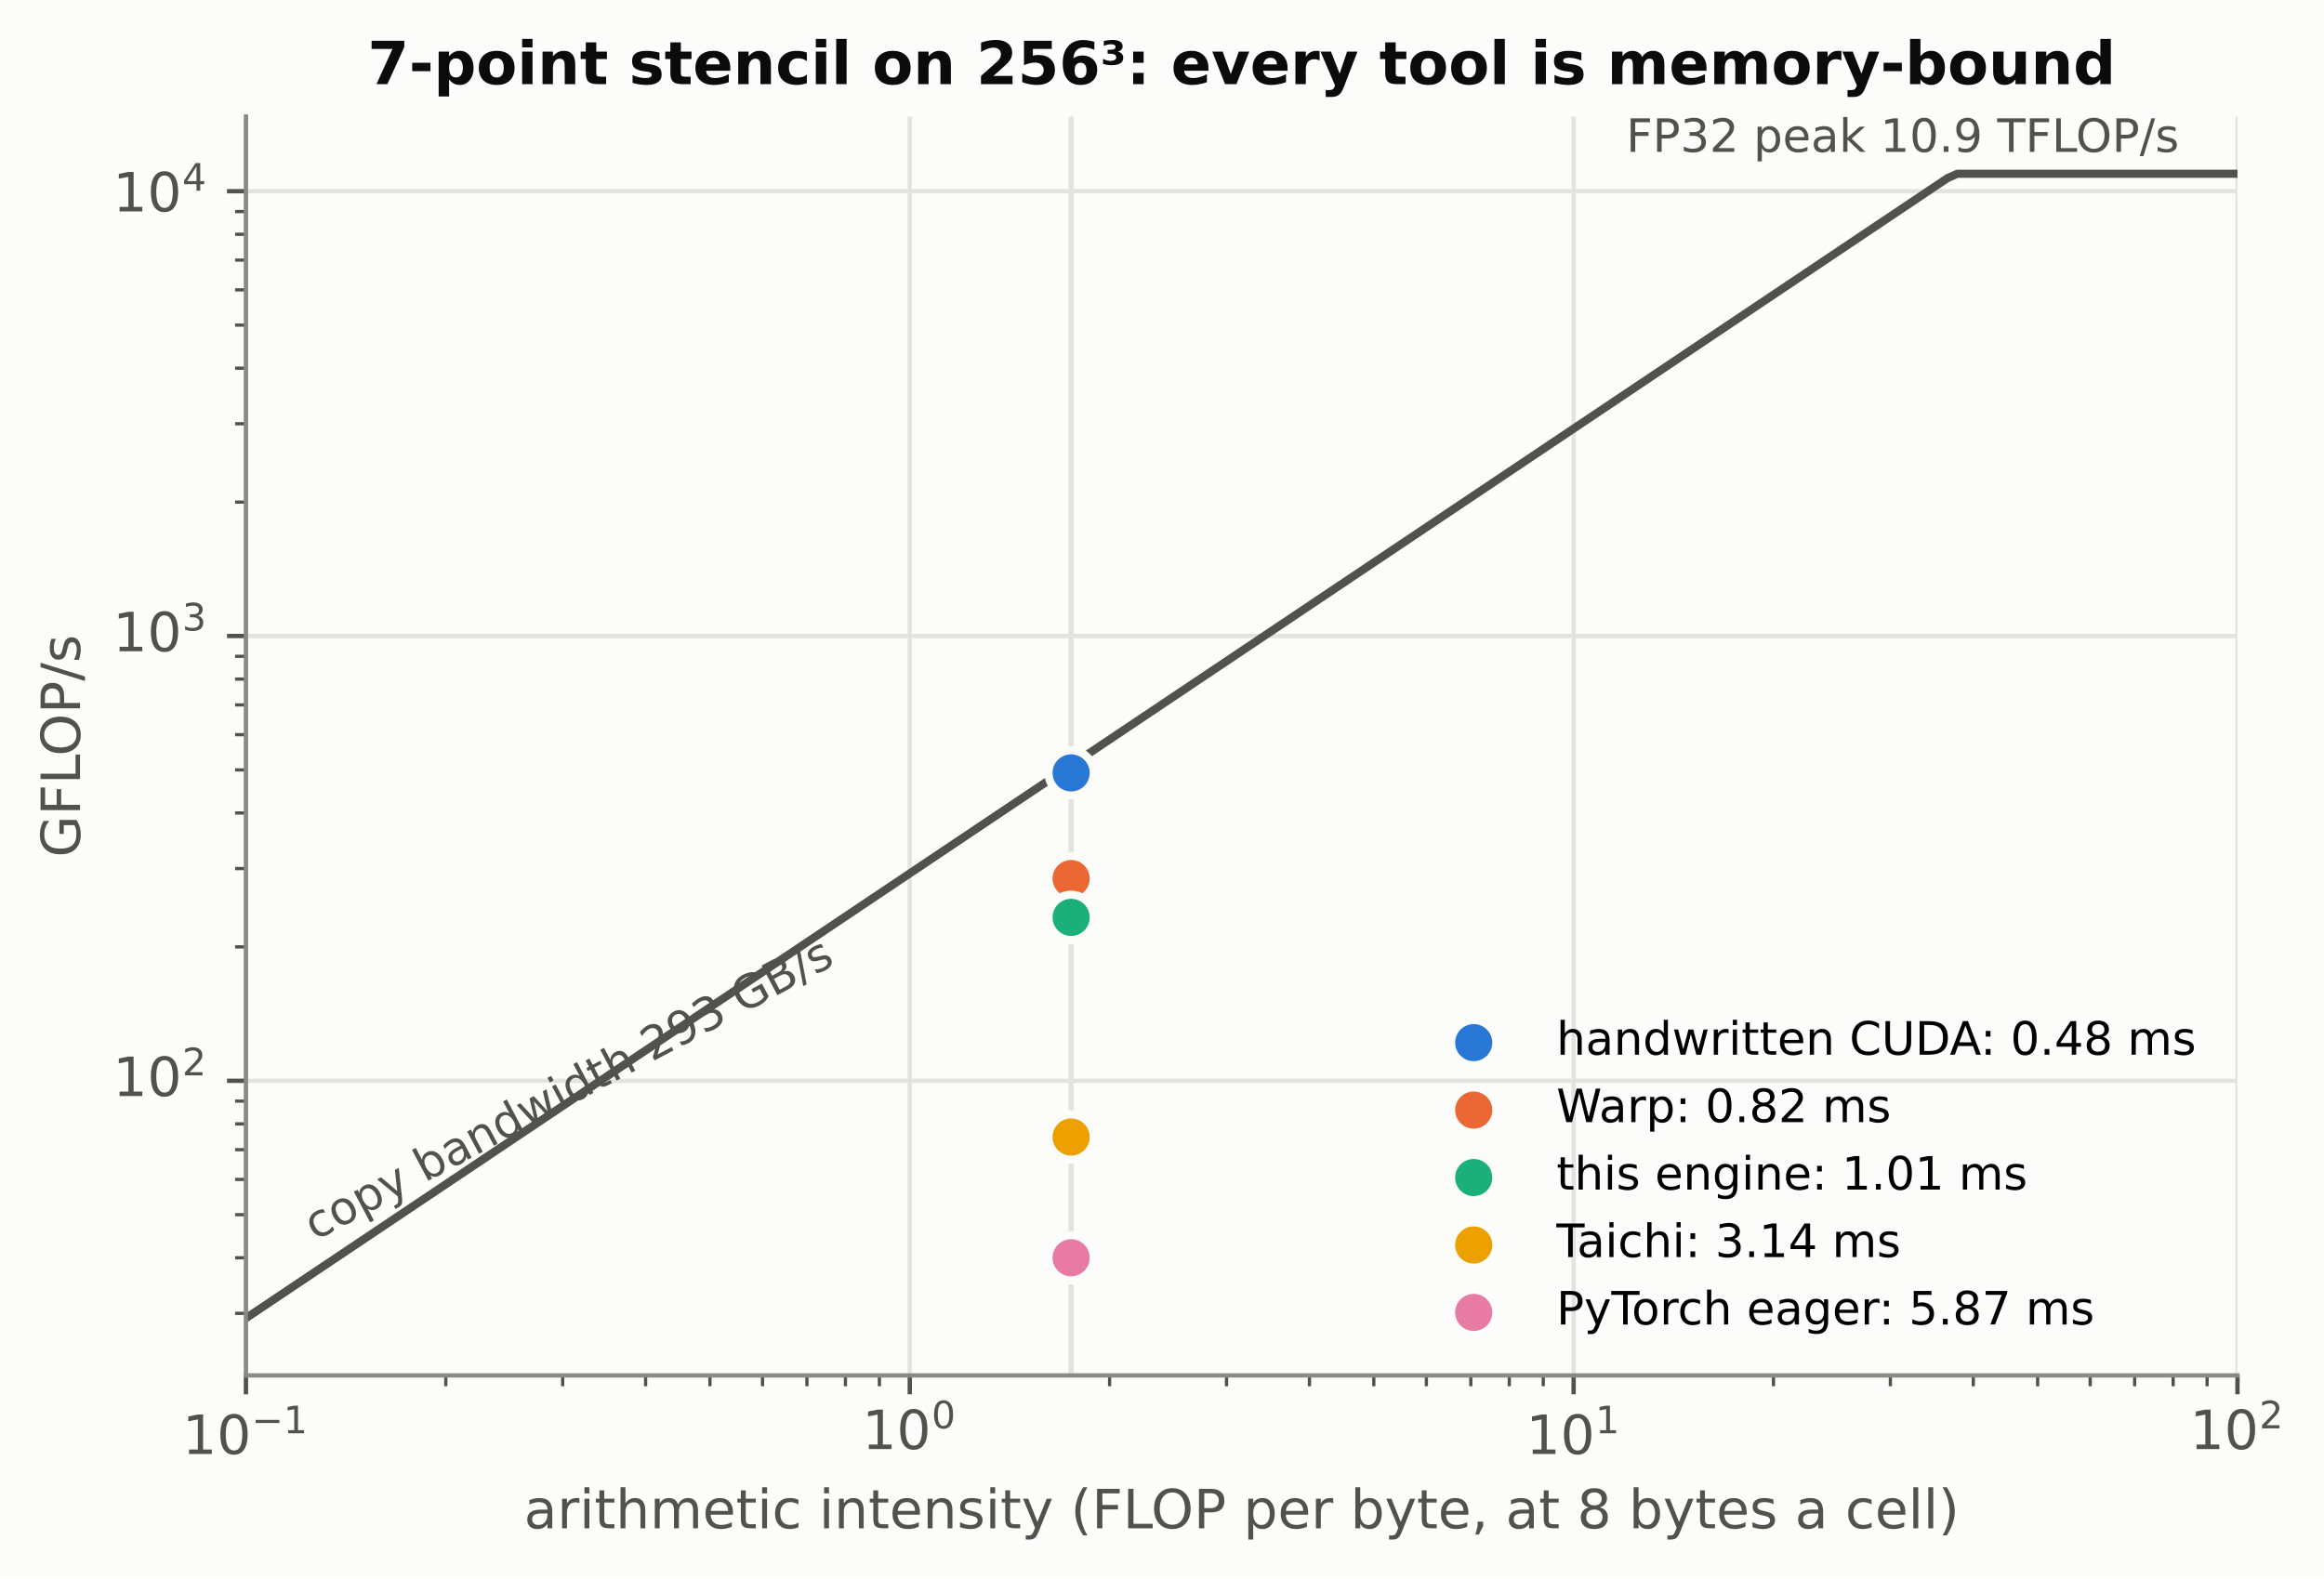
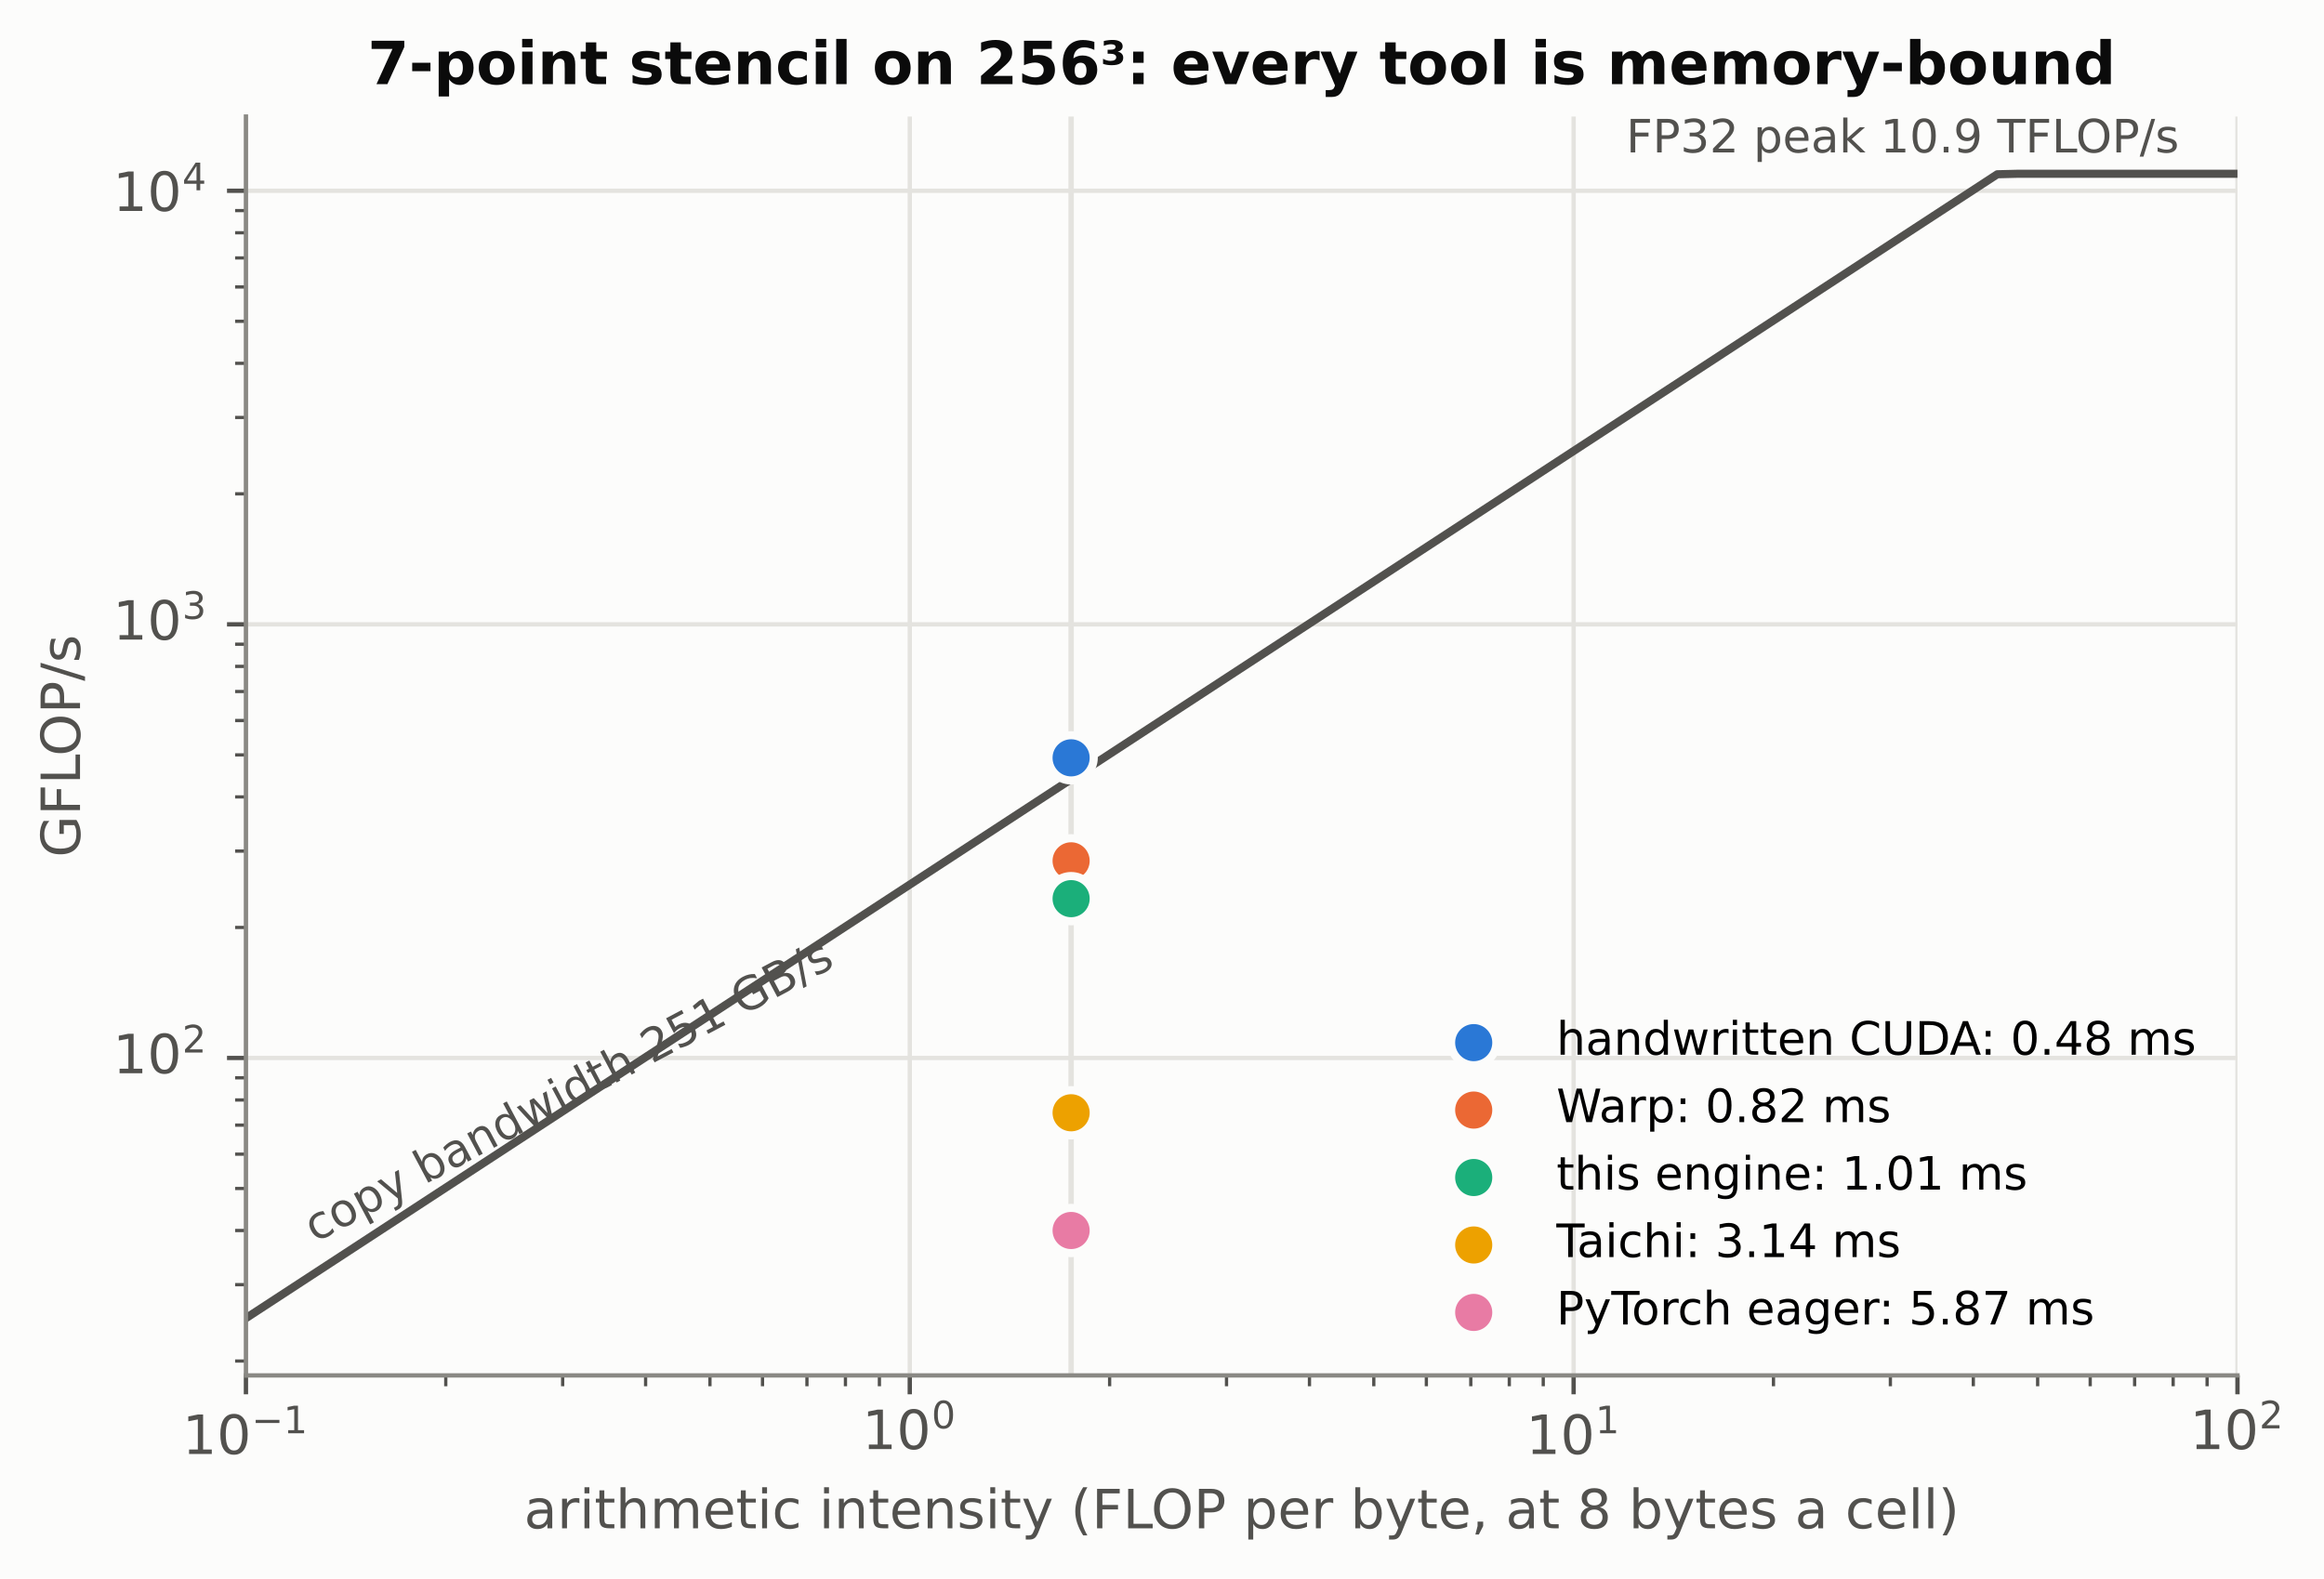
<svg xmlns="http://www.w3.org/2000/svg" xmlns:xlink="http://www.w3.org/1999/xlink" width="429.758pt" height="291.963pt" viewBox="0 0 429.758 291.963" version="1.1">
  <defs>
    <style type="text/css">*{stroke-linejoin: round; stroke-linecap: butt}</style>
  </defs>
  <g id="figure_1">
    <g id="patch_1">
      <path d="M 0 291.963  L 429.758 291.963  L 429.758 0  L 0 0  z " style="fill: #fcfcfb" />
    </g>
    <g id="axes_1">
      <g id="patch_2">
        <path d="M 45.478 254.406  L 413.758 254.406  L 413.758 21.558  L 45.478 21.558  z " style="fill: #fcfcfb" />
      </g>
      <g id="line2d_1">
-         <path d="M 198.073 254.406  L 198.073 21.558  " clip-path="url(#pf6b87bf2e4)" style="fill: none; stroke: #e4e3df; stroke-linecap: square" />
+         <path d="M 198.073 254.406  L 198.073 21.558  " clip-path="url(#pb14c099b2e)" style="fill: none; stroke: #e4e3df; stroke-linecap: square" />
      </g>
      <g id="matplotlib.axis_1">
        <g id="xtick_1">
          <g id="line2d_2">
-             <path d="M 45.478 254.406  L 45.478 21.558  " clip-path="url(#pf6b87bf2e4)" style="fill: none; stroke: #e4e3df; stroke-width: 0.8; stroke-linecap: square" />
+             <path d="M 45.478 254.406  L 45.478 21.558  " clip-path="url(#pb14c099b2e)" style="fill: none; stroke: #e4e3df; stroke-width: 0.8; stroke-linecap: square" />
          </g>
          <g id="line2d_3">
            <defs>
-               <path id="m845bf7538c" d="M 0 0  L 0 3.5  " style="stroke: #52514e; stroke-width: 0.8" />
+               <path id="m6e6d6bd974" d="M 0 0  L 0 3.5  " style="stroke: #52514e; stroke-width: 0.8" />
            </defs>
            <g>
-               <use xlink:href="#m845bf7538c" x="45.478" y="254.406" style="fill: #52514e; stroke: #52514e; stroke-width: 0.8" />
+               <use xlink:href="#m6e6d6bd974" x="45.478" y="254.406" style="fill: #52514e; stroke: #52514e; stroke-width: 0.8" />
            </g>
          </g>
          <g id="text_1">
            <g style="fill: #52514e" transform="translate(33.72812 269.0047)">
              <text>
                <tspan x="0" y="-0.064" style="font-size: 10px; font-family: 'DejaVu Sans'; fill: #52514e">1</tspan>
                <tspan x="6.362" y="-0.064" style="font-size: 10px; font-family: 'DejaVu Sans'; fill: #52514e">0</tspan>
                <tspan x="12.82" y="-3.892" style="font-size: 7px; font-family: 'DejaVu Sans'; fill: #52514e">−</tspan>
                <tspan x="18.686" y="-3.892" style="font-size: 7px; font-family: 'DejaVu Sans'; fill: #52514e">1</tspan>
              </text>
            </g>
          </g>
        </g>
        <g id="xtick_2">
          <g id="line2d_4">
-             <path d="M 168.238 254.406  L 168.238 21.558  " clip-path="url(#pf6b87bf2e4)" style="fill: none; stroke: #e4e3df; stroke-width: 0.8; stroke-linecap: square" />
+             <path d="M 168.238 254.406  L 168.238 21.558  " clip-path="url(#pb14c099b2e)" style="fill: none; stroke: #e4e3df; stroke-width: 0.8; stroke-linecap: square" />
          </g>
          <g id="line2d_5">
            <g>
-               <use xlink:href="#m845bf7538c" x="168.238" y="254.406" style="fill: #52514e; stroke: #52514e; stroke-width: 0.8" />
+               <use xlink:href="#m6e6d6bd974" x="168.238" y="254.406" style="fill: #52514e; stroke: #52514e; stroke-width: 0.8" />
            </g>
          </g>
          <g id="text_2">
            <g style="fill: #52514e" transform="translate(159.4381 269.0047)">
              <text>
                <tspan x="0" y="-0.977" style="font-size: 10px; font-family: 'DejaVu Sans'; fill: #52514e">1</tspan>
                <tspan x="6.362" y="-0.977" style="font-size: 10px; font-family: 'DejaVu Sans'; fill: #52514e">0</tspan>
                <tspan x="12.82" y="-4.805" style="font-size: 7px; font-family: 'DejaVu Sans'; fill: #52514e">0</tspan>
              </text>
            </g>
          </g>
        </g>
        <g id="xtick_3">
          <g id="line2d_6">
-             <path d="M 290.998 254.406  L 290.998 21.558  " clip-path="url(#pf6b87bf2e4)" style="fill: none; stroke: #e4e3df; stroke-width: 0.8; stroke-linecap: square" />
+             <path d="M 290.998 254.406  L 290.998 21.558  " clip-path="url(#pb14c099b2e)" style="fill: none; stroke: #e4e3df; stroke-width: 0.8; stroke-linecap: square" />
          </g>
          <g id="line2d_7">
            <g>
-               <use xlink:href="#m845bf7538c" x="290.998" y="254.406" style="fill: #52514e; stroke: #52514e; stroke-width: 0.8" />
+               <use xlink:href="#m6e6d6bd974" x="290.998" y="254.406" style="fill: #52514e; stroke: #52514e; stroke-width: 0.8" />
            </g>
          </g>
          <g id="text_3">
            <g style="fill: #52514e" transform="translate(282.1981 269.0047)">
              <text>
                <tspan x="0" y="-0.064" style="font-size: 10px; font-family: 'DejaVu Sans'; fill: #52514e">1</tspan>
                <tspan x="6.362" y="-0.064" style="font-size: 10px; font-family: 'DejaVu Sans'; fill: #52514e">0</tspan>
                <tspan x="12.82" y="-3.892" style="font-size: 7px; font-family: 'DejaVu Sans'; fill: #52514e">1</tspan>
              </text>
            </g>
          </g>
        </g>
        <g id="xtick_4">
          <g id="line2d_8">
-             <path d="M 413.758 254.406  L 413.758 21.558  " clip-path="url(#pf6b87bf2e4)" style="fill: none; stroke: #e4e3df; stroke-width: 0.8; stroke-linecap: square" />
+             <path d="M 413.758 254.406  L 413.758 21.558  " clip-path="url(#pb14c099b2e)" style="fill: none; stroke: #e4e3df; stroke-width: 0.8; stroke-linecap: square" />
          </g>
          <g id="line2d_9">
            <g>
-               <use xlink:href="#m845bf7538c" x="413.758" y="254.406" style="fill: #52514e; stroke: #52514e; stroke-width: 0.8" />
+               <use xlink:href="#m6e6d6bd974" x="413.758" y="254.406" style="fill: #52514e; stroke: #52514e; stroke-width: 0.8" />
            </g>
          </g>
          <g id="text_4">
            <g style="fill: #52514e" transform="translate(404.9581 269.0047)">
              <text>
                <tspan x="0" y="-0.977" style="font-size: 10px; font-family: 'DejaVu Sans'; fill: #52514e">1</tspan>
                <tspan x="6.362" y="-0.977" style="font-size: 10px; font-family: 'DejaVu Sans'; fill: #52514e">0</tspan>
                <tspan x="12.82" y="-4.805" style="font-size: 7px; font-family: 'DejaVu Sans'; fill: #52514e">2</tspan>
              </text>
            </g>
          </g>
        </g>
        <g id="xtick_5">
          <g id="line2d_10">
            <defs>
-               <path id="m00a4fde1a9" d="M 0 0  L 0 2  " style="stroke: #52514e; stroke-width: 0.6" />
+               <path id="m44097220ab" d="M 0 0  L 0 2  " style="stroke: #52514e; stroke-width: 0.6" />
            </defs>
            <g>
-               <use xlink:href="#m00a4fde1a9" x="82.433" y="254.406" style="fill: #52514e; stroke: #52514e; stroke-width: 0.6" />
+               <use xlink:href="#m44097220ab" x="82.433" y="254.406" style="fill: #52514e; stroke: #52514e; stroke-width: 0.6" />
            </g>
          </g>
        </g>
        <g id="xtick_6">
          <g id="line2d_11">
            <g>
-               <use xlink:href="#m00a4fde1a9" x="104.05" y="254.406" style="fill: #52514e; stroke: #52514e; stroke-width: 0.6" />
+               <use xlink:href="#m44097220ab" x="104.05" y="254.406" style="fill: #52514e; stroke: #52514e; stroke-width: 0.6" />
            </g>
          </g>
        </g>
        <g id="xtick_7">
          <g id="line2d_12">
            <g>
-               <use xlink:href="#m00a4fde1a9" x="119.387" y="254.406" style="fill: #52514e; stroke: #52514e; stroke-width: 0.6" />
+               <use xlink:href="#m44097220ab" x="119.387" y="254.406" style="fill: #52514e; stroke: #52514e; stroke-width: 0.6" />
            </g>
          </g>
        </g>
        <g id="xtick_8">
          <g id="line2d_13">
            <g>
-               <use xlink:href="#m00a4fde1a9" x="131.284" y="254.406" style="fill: #52514e; stroke: #52514e; stroke-width: 0.6" />
+               <use xlink:href="#m44097220ab" x="131.284" y="254.406" style="fill: #52514e; stroke: #52514e; stroke-width: 0.6" />
            </g>
          </g>
        </g>
        <g id="xtick_9">
          <g id="line2d_14">
            <g>
-               <use xlink:href="#m00a4fde1a9" x="141.004" y="254.406" style="fill: #52514e; stroke: #52514e; stroke-width: 0.6" />
+               <use xlink:href="#m44097220ab" x="141.004" y="254.406" style="fill: #52514e; stroke: #52514e; stroke-width: 0.6" />
            </g>
          </g>
        </g>
        <g id="xtick_10">
          <g id="line2d_15">
            <g>
-               <use xlink:href="#m00a4fde1a9" x="149.222" y="254.406" style="fill: #52514e; stroke: #52514e; stroke-width: 0.6" />
+               <use xlink:href="#m44097220ab" x="149.222" y="254.406" style="fill: #52514e; stroke: #52514e; stroke-width: 0.6" />
            </g>
          </g>
        </g>
        <g id="xtick_11">
          <g id="line2d_16">
            <g>
-               <use xlink:href="#m00a4fde1a9" x="156.341" y="254.406" style="fill: #52514e; stroke: #52514e; stroke-width: 0.6" />
+               <use xlink:href="#m44097220ab" x="156.341" y="254.406" style="fill: #52514e; stroke: #52514e; stroke-width: 0.6" />
            </g>
          </g>
        </g>
        <g id="xtick_12">
          <g id="line2d_17">
            <g>
-               <use xlink:href="#m00a4fde1a9" x="162.621" y="254.406" style="fill: #52514e; stroke: #52514e; stroke-width: 0.6" />
+               <use xlink:href="#m44097220ab" x="162.621" y="254.406" style="fill: #52514e; stroke: #52514e; stroke-width: 0.6" />
            </g>
          </g>
        </g>
        <g id="xtick_13">
          <g id="line2d_18">
            <g>
-               <use xlink:href="#m00a4fde1a9" x="205.193" y="254.406" style="fill: #52514e; stroke: #52514e; stroke-width: 0.6" />
+               <use xlink:href="#m44097220ab" x="205.193" y="254.406" style="fill: #52514e; stroke: #52514e; stroke-width: 0.6" />
            </g>
          </g>
        </g>
        <g id="xtick_14">
          <g id="line2d_19">
            <g>
-               <use xlink:href="#m00a4fde1a9" x="226.81" y="254.406" style="fill: #52514e; stroke: #52514e; stroke-width: 0.6" />
+               <use xlink:href="#m44097220ab" x="226.81" y="254.406" style="fill: #52514e; stroke: #52514e; stroke-width: 0.6" />
            </g>
          </g>
        </g>
        <g id="xtick_15">
          <g id="line2d_20">
            <g>
-               <use xlink:href="#m00a4fde1a9" x="242.147" y="254.406" style="fill: #52514e; stroke: #52514e; stroke-width: 0.6" />
+               <use xlink:href="#m44097220ab" x="242.147" y="254.406" style="fill: #52514e; stroke: #52514e; stroke-width: 0.6" />
            </g>
          </g>
        </g>
        <g id="xtick_16">
          <g id="line2d_21">
            <g>
-               <use xlink:href="#m00a4fde1a9" x="254.044" y="254.406" style="fill: #52514e; stroke: #52514e; stroke-width: 0.6" />
+               <use xlink:href="#m44097220ab" x="254.044" y="254.406" style="fill: #52514e; stroke: #52514e; stroke-width: 0.6" />
            </g>
          </g>
        </g>
        <g id="xtick_17">
          <g id="line2d_22">
            <g>
-               <use xlink:href="#m00a4fde1a9" x="263.764" y="254.406" style="fill: #52514e; stroke: #52514e; stroke-width: 0.6" />
+               <use xlink:href="#m44097220ab" x="263.764" y="254.406" style="fill: #52514e; stroke: #52514e; stroke-width: 0.6" />
            </g>
          </g>
        </g>
        <g id="xtick_18">
          <g id="line2d_23">
            <g>
-               <use xlink:href="#m00a4fde1a9" x="271.982" y="254.406" style="fill: #52514e; stroke: #52514e; stroke-width: 0.6" />
+               <use xlink:href="#m44097220ab" x="271.982" y="254.406" style="fill: #52514e; stroke: #52514e; stroke-width: 0.6" />
            </g>
          </g>
        </g>
        <g id="xtick_19">
          <g id="line2d_24">
            <g>
-               <use xlink:href="#m00a4fde1a9" x="279.101" y="254.406" style="fill: #52514e; stroke: #52514e; stroke-width: 0.6" />
+               <use xlink:href="#m44097220ab" x="279.101" y="254.406" style="fill: #52514e; stroke: #52514e; stroke-width: 0.6" />
            </g>
          </g>
        </g>
        <g id="xtick_20">
          <g id="line2d_25">
            <g>
-               <use xlink:href="#m00a4fde1a9" x="285.381" y="254.406" style="fill: #52514e; stroke: #52514e; stroke-width: 0.6" />
+               <use xlink:href="#m44097220ab" x="285.381" y="254.406" style="fill: #52514e; stroke: #52514e; stroke-width: 0.6" />
            </g>
          </g>
        </g>
        <g id="xtick_21">
          <g id="line2d_26">
            <g>
-               <use xlink:href="#m00a4fde1a9" x="327.953" y="254.406" style="fill: #52514e; stroke: #52514e; stroke-width: 0.6" />
+               <use xlink:href="#m44097220ab" x="327.953" y="254.406" style="fill: #52514e; stroke: #52514e; stroke-width: 0.6" />
            </g>
          </g>
        </g>
        <g id="xtick_22">
          <g id="line2d_27">
            <g>
-               <use xlink:href="#m00a4fde1a9" x="349.57" y="254.406" style="fill: #52514e; stroke: #52514e; stroke-width: 0.6" />
+               <use xlink:href="#m44097220ab" x="349.57" y="254.406" style="fill: #52514e; stroke: #52514e; stroke-width: 0.6" />
            </g>
          </g>
        </g>
        <g id="xtick_23">
          <g id="line2d_28">
            <g>
-               <use xlink:href="#m00a4fde1a9" x="364.907" y="254.406" style="fill: #52514e; stroke: #52514e; stroke-width: 0.6" />
+               <use xlink:href="#m44097220ab" x="364.907" y="254.406" style="fill: #52514e; stroke: #52514e; stroke-width: 0.6" />
            </g>
          </g>
        </g>
        <g id="xtick_24">
          <g id="line2d_29">
            <g>
-               <use xlink:href="#m00a4fde1a9" x="376.804" y="254.406" style="fill: #52514e; stroke: #52514e; stroke-width: 0.6" />
+               <use xlink:href="#m44097220ab" x="376.804" y="254.406" style="fill: #52514e; stroke: #52514e; stroke-width: 0.6" />
            </g>
          </g>
        </g>
        <g id="xtick_25">
          <g id="line2d_30">
            <g>
-               <use xlink:href="#m00a4fde1a9" x="386.524" y="254.406" style="fill: #52514e; stroke: #52514e; stroke-width: 0.6" />
+               <use xlink:href="#m44097220ab" x="386.524" y="254.406" style="fill: #52514e; stroke: #52514e; stroke-width: 0.6" />
            </g>
          </g>
        </g>
        <g id="xtick_26">
          <g id="line2d_31">
            <g>
-               <use xlink:href="#m00a4fde1a9" x="394.742" y="254.406" style="fill: #52514e; stroke: #52514e; stroke-width: 0.6" />
+               <use xlink:href="#m44097220ab" x="394.742" y="254.406" style="fill: #52514e; stroke: #52514e; stroke-width: 0.6" />
            </g>
          </g>
        </g>
        <g id="xtick_27">
          <g id="line2d_32">
            <g>
-               <use xlink:href="#m00a4fde1a9" x="401.861" y="254.406" style="fill: #52514e; stroke: #52514e; stroke-width: 0.6" />
+               <use xlink:href="#m44097220ab" x="401.861" y="254.406" style="fill: #52514e; stroke: #52514e; stroke-width: 0.6" />
            </g>
          </g>
        </g>
        <g id="xtick_28">
          <g id="line2d_33">
            <g>
-               <use xlink:href="#m00a4fde1a9" x="408.141" y="254.406" style="fill: #52514e; stroke: #52514e; stroke-width: 0.6" />
+               <use xlink:href="#m44097220ab" x="408.141" y="254.406" style="fill: #52514e; stroke: #52514e; stroke-width: 0.6" />
            </g>
          </g>
        </g>
        <g id="text_5">
          <text style="font-size: 10px; font-family: 'DejaVu Sans'; text-anchor: middle; fill: #52514e" x="229.618" y="282.683" transform="rotate(-0 229.6181 282.6828)">arithmetic intensity (FLOP per byte, at 8 bytes a cell)</text>
        </g>
      </g>
      <g id="matplotlib.axis_2">
        <g id="ytick_1">
          <g id="line2d_34">
-             <path d="M 45.478 199.908  L 413.758 199.908  " clip-path="url(#pf6b87bf2e4)" style="fill: none; stroke: #e4e3df; stroke-width: 0.8; stroke-linecap: square" />
+             <path d="M 45.478 195.688  L 413.758 195.688  " clip-path="url(#pb14c099b2e)" style="fill: none; stroke: #e4e3df; stroke-width: 0.8; stroke-linecap: square" />
          </g>
          <g id="line2d_35">
            <defs>
-               <path id="m0f0b02749e" d="M 0 0  L -3.5 0  " style="stroke: #52514e; stroke-width: 0.8" />
+               <path id="m094bc32066" d="M 0 0  L -3.5 0  " style="stroke: #52514e; stroke-width: 0.8" />
            </defs>
            <g>
-               <use xlink:href="#m0f0b02749e" x="45.478" y="199.908" style="fill: #52514e; stroke: #52514e; stroke-width: 0.8" />
+               <use xlink:href="#m094bc32066" x="45.478" y="195.688" style="fill: #52514e; stroke: #52514e; stroke-width: 0.8" />
            </g>
          </g>
          <g id="text_6">
-             <g style="fill: #52514e" transform="translate(20.87813 203.7076)">
+             <g style="fill: #52514e" transform="translate(20.87813 199.4875)">
              <text>
                <tspan x="0" y="-0.977" style="font-size: 10px; font-family: 'DejaVu Sans'; fill: #52514e">1</tspan>
                <tspan x="6.362" y="-0.977" style="font-size: 10px; font-family: 'DejaVu Sans'; fill: #52514e">0</tspan>
                <tspan x="12.82" y="-4.805" style="font-size: 7px; font-family: 'DejaVu Sans'; fill: #52514e">2</tspan>
              </text>
            </g>
          </g>
        </g>
        <g id="ytick_2">
          <g id="line2d_36">
-             <path d="M 45.478 117.637  L 413.758 117.637  " clip-path="url(#pf6b87bf2e4)" style="fill: none; stroke: #e4e3df; stroke-width: 0.8; stroke-linecap: square" />
+             <path d="M 45.478 115.486  L 413.758 115.486  " clip-path="url(#pb14c099b2e)" style="fill: none; stroke: #e4e3df; stroke-width: 0.8; stroke-linecap: square" />
          </g>
          <g id="line2d_37">
            <g>
-               <use xlink:href="#m0f0b02749e" x="45.478" y="117.637" style="fill: #52514e; stroke: #52514e; stroke-width: 0.8" />
+               <use xlink:href="#m094bc32066" x="45.478" y="115.486" style="fill: #52514e; stroke: #52514e; stroke-width: 0.8" />
            </g>
          </g>
          <g id="text_7">
-             <g style="fill: #52514e" transform="translate(20.87813 121.4361)">
+             <g style="fill: #52514e" transform="translate(20.87813 119.2855)">
              <text>
                <tspan x="0" y="-0.977" style="font-size: 10px; font-family: 'DejaVu Sans'; fill: #52514e">1</tspan>
                <tspan x="6.362" y="-0.977" style="font-size: 10px; font-family: 'DejaVu Sans'; fill: #52514e">0</tspan>
                <tspan x="12.82" y="-4.805" style="font-size: 7px; font-family: 'DejaVu Sans'; fill: #52514e">3</tspan>
              </text>
            </g>
          </g>
        </g>
        <g id="ytick_3">
          <g id="line2d_38">
-             <path d="M 45.478 35.365  L 413.758 35.365  " clip-path="url(#pf6b87bf2e4)" style="fill: none; stroke: #e4e3df; stroke-width: 0.8; stroke-linecap: square" />
+             <path d="M 45.478 35.284  L 413.758 35.284  " clip-path="url(#pb14c099b2e)" style="fill: none; stroke: #e4e3df; stroke-width: 0.8; stroke-linecap: square" />
          </g>
          <g id="line2d_39">
            <g>
-               <use xlink:href="#m0f0b02749e" x="45.478" y="35.365" style="fill: #52514e; stroke: #52514e; stroke-width: 0.8" />
+               <use xlink:href="#m094bc32066" x="45.478" y="35.284" style="fill: #52514e; stroke: #52514e; stroke-width: 0.8" />
            </g>
          </g>
          <g id="text_8">
-             <g style="fill: #52514e" transform="translate(20.87813 39.16457)">
+             <g style="fill: #52514e" transform="translate(20.87813 39.0835)">
              <text>
                <tspan x="0" y="-0.064" style="font-size: 10px; font-family: 'DejaVu Sans'; fill: #52514e">1</tspan>
                <tspan x="6.362" y="-0.064" style="font-size: 10px; font-family: 'DejaVu Sans'; fill: #52514e">0</tspan>
                <tspan x="12.82" y="-3.892" style="font-size: 7px; font-family: 'DejaVu Sans'; fill: #52514e">4</tspan>
              </text>
            </g>
          </g>
        </g>
        <g id="ytick_4">
          <g id="line2d_40">
            <defs>
-               <path id="mf72d30a8c1" d="M 0 0  L -2 0  " style="stroke: #52514e; stroke-width: 0.6" />
+               <path id="m9d02826739" d="M 0 0  L -2 0  " style="stroke: #52514e; stroke-width: 0.6" />
            </defs>
            <g>
-               <use xlink:href="#mf72d30a8c1" x="45.478" y="242.926" style="fill: #52514e; stroke: #52514e; stroke-width: 0.6" />
+               <use xlink:href="#m9d02826739" x="45.478" y="251.747" style="fill: #52514e; stroke: #52514e; stroke-width: 0.6" />
            </g>
          </g>
        </g>
        <g id="ytick_5">
          <g id="line2d_41">
            <g>
-               <use xlink:href="#mf72d30a8c1" x="45.478" y="232.647" style="fill: #52514e; stroke: #52514e; stroke-width: 0.6" />
+               <use xlink:href="#m9d02826739" x="45.478" y="237.624" style="fill: #52514e; stroke: #52514e; stroke-width: 0.6" />
            </g>
          </g>
        </g>
        <g id="ytick_6">
          <g id="line2d_42">
            <g>
-               <use xlink:href="#mf72d30a8c1" x="45.478" y="224.675" style="fill: #52514e; stroke: #52514e; stroke-width: 0.6" />
+               <use xlink:href="#m9d02826739" x="45.478" y="227.604" style="fill: #52514e; stroke: #52514e; stroke-width: 0.6" />
            </g>
          </g>
        </g>
        <g id="ytick_7">
          <g id="line2d_43">
            <g>
-               <use xlink:href="#mf72d30a8c1" x="45.478" y="218.16" style="fill: #52514e; stroke: #52514e; stroke-width: 0.6" />
+               <use xlink:href="#m9d02826739" x="45.478" y="219.831" style="fill: #52514e; stroke: #52514e; stroke-width: 0.6" />
            </g>
          </g>
        </g>
        <g id="ytick_8">
          <g id="line2d_44">
            <g>
-               <use xlink:href="#mf72d30a8c1" x="45.478" y="212.652" style="fill: #52514e; stroke: #52514e; stroke-width: 0.6" />
+               <use xlink:href="#m9d02826739" x="45.478" y="213.481" style="fill: #52514e; stroke: #52514e; stroke-width: 0.6" />
            </g>
          </g>
        </g>
        <g id="ytick_9">
          <g id="line2d_45">
            <g>
-               <use xlink:href="#mf72d30a8c1" x="45.478" y="207.881" style="fill: #52514e; stroke: #52514e; stroke-width: 0.6" />
+               <use xlink:href="#m9d02826739" x="45.478" y="208.112" style="fill: #52514e; stroke: #52514e; stroke-width: 0.6" />
            </g>
          </g>
        </g>
        <g id="ytick_10">
          <g id="line2d_46">
            <g>
-               <use xlink:href="#mf72d30a8c1" x="45.478" y="203.673" style="fill: #52514e; stroke: #52514e; stroke-width: 0.6" />
+               <use xlink:href="#m9d02826739" x="45.478" y="203.461" style="fill: #52514e; stroke: #52514e; stroke-width: 0.6" />
            </g>
          </g>
        </g>
        <g id="ytick_11">
          <g id="line2d_47">
            <g>
-               <use xlink:href="#mf72d30a8c1" x="45.478" y="175.142" style="fill: #52514e; stroke: #52514e; stroke-width: 0.6" />
+               <use xlink:href="#m9d02826739" x="45.478" y="199.358" style="fill: #52514e; stroke: #52514e; stroke-width: 0.6" />
            </g>
          </g>
        </g>
        <g id="ytick_12">
          <g id="line2d_48">
            <g>
-               <use xlink:href="#mf72d30a8c1" x="45.478" y="160.655" style="fill: #52514e; stroke: #52514e; stroke-width: 0.6" />
+               <use xlink:href="#m9d02826739" x="45.478" y="171.545" style="fill: #52514e; stroke: #52514e; stroke-width: 0.6" />
            </g>
          </g>
        </g>
        <g id="ytick_13">
          <g id="line2d_49">
            <g>
-               <use xlink:href="#mf72d30a8c1" x="45.478" y="150.376" style="fill: #52514e; stroke: #52514e; stroke-width: 0.6" />
+               <use xlink:href="#m9d02826739" x="45.478" y="157.422" style="fill: #52514e; stroke: #52514e; stroke-width: 0.6" />
            </g>
          </g>
        </g>
        <g id="ytick_14">
          <g id="line2d_50">
            <g>
-               <use xlink:href="#mf72d30a8c1" x="45.478" y="142.403" style="fill: #52514e; stroke: #52514e; stroke-width: 0.6" />
+               <use xlink:href="#m9d02826739" x="45.478" y="147.402" style="fill: #52514e; stroke: #52514e; stroke-width: 0.6" />
            </g>
          </g>
        </g>
        <g id="ytick_15">
          <g id="line2d_51">
            <g>
-               <use xlink:href="#mf72d30a8c1" x="45.478" y="135.889" style="fill: #52514e; stroke: #52514e; stroke-width: 0.6" />
+               <use xlink:href="#m9d02826739" x="45.478" y="139.629" style="fill: #52514e; stroke: #52514e; stroke-width: 0.6" />
            </g>
          </g>
        </g>
        <g id="ytick_16">
          <g id="line2d_52">
            <g>
-               <use xlink:href="#mf72d30a8c1" x="45.478" y="130.381" style="fill: #52514e; stroke: #52514e; stroke-width: 0.6" />
+               <use xlink:href="#m9d02826739" x="45.478" y="133.279" style="fill: #52514e; stroke: #52514e; stroke-width: 0.6" />
            </g>
          </g>
        </g>
        <g id="ytick_17">
          <g id="line2d_53">
            <g>
-               <use xlink:href="#mf72d30a8c1" x="45.478" y="125.61" style="fill: #52514e; stroke: #52514e; stroke-width: 0.6" />
+               <use xlink:href="#m9d02826739" x="45.478" y="127.91" style="fill: #52514e; stroke: #52514e; stroke-width: 0.6" />
            </g>
          </g>
        </g>
        <g id="ytick_18">
          <g id="line2d_54">
            <g>
-               <use xlink:href="#mf72d30a8c1" x="45.478" y="121.401" style="fill: #52514e; stroke: #52514e; stroke-width: 0.6" />
+               <use xlink:href="#m9d02826739" x="45.478" y="123.259" style="fill: #52514e; stroke: #52514e; stroke-width: 0.6" />
            </g>
          </g>
        </g>
        <g id="ytick_19">
          <g id="line2d_55">
            <g>
-               <use xlink:href="#mf72d30a8c1" x="45.478" y="92.871" style="fill: #52514e; stroke: #52514e; stroke-width: 0.6" />
+               <use xlink:href="#m9d02826739" x="45.478" y="119.156" style="fill: #52514e; stroke: #52514e; stroke-width: 0.6" />
            </g>
          </g>
        </g>
        <g id="ytick_20">
          <g id="line2d_56">
            <g>
-               <use xlink:href="#mf72d30a8c1" x="45.478" y="78.383" style="fill: #52514e; stroke: #52514e; stroke-width: 0.6" />
+               <use xlink:href="#m9d02826739" x="45.478" y="91.343" style="fill: #52514e; stroke: #52514e; stroke-width: 0.6" />
            </g>
          </g>
        </g>
        <g id="ytick_21">
          <g id="line2d_57">
            <g>
-               <use xlink:href="#mf72d30a8c1" x="45.478" y="68.104" style="fill: #52514e; stroke: #52514e; stroke-width: 0.6" />
+               <use xlink:href="#m9d02826739" x="45.478" y="77.22" style="fill: #52514e; stroke: #52514e; stroke-width: 0.6" />
            </g>
          </g>
        </g>
        <g id="ytick_22">
          <g id="line2d_58">
            <g>
-               <use xlink:href="#mf72d30a8c1" x="45.478" y="60.132" style="fill: #52514e; stroke: #52514e; stroke-width: 0.6" />
+               <use xlink:href="#m9d02826739" x="45.478" y="67.2" style="fill: #52514e; stroke: #52514e; stroke-width: 0.6" />
            </g>
          </g>
        </g>
        <g id="ytick_23">
          <g id="line2d_59">
            <g>
-               <use xlink:href="#mf72d30a8c1" x="45.478" y="53.617" style="fill: #52514e; stroke: #52514e; stroke-width: 0.6" />
+               <use xlink:href="#m9d02826739" x="45.478" y="59.427" style="fill: #52514e; stroke: #52514e; stroke-width: 0.6" />
            </g>
          </g>
        </g>
        <g id="ytick_24">
          <g id="line2d_60">
            <g>
-               <use xlink:href="#mf72d30a8c1" x="45.478" y="48.109" style="fill: #52514e; stroke: #52514e; stroke-width: 0.6" />
+               <use xlink:href="#m9d02826739" x="45.478" y="53.077" style="fill: #52514e; stroke: #52514e; stroke-width: 0.6" />
            </g>
          </g>
        </g>
        <g id="ytick_25">
          <g id="line2d_61">
            <g>
-               <use xlink:href="#mf72d30a8c1" x="45.478" y="43.338" style="fill: #52514e; stroke: #52514e; stroke-width: 0.6" />
+               <use xlink:href="#m9d02826739" x="45.478" y="47.708" style="fill: #52514e; stroke: #52514e; stroke-width: 0.6" />
            </g>
          </g>
        </g>
        <g id="ytick_26">
          <g id="line2d_62">
            <g>
-               <use xlink:href="#mf72d30a8c1" x="45.478" y="39.13" style="fill: #52514e; stroke: #52514e; stroke-width: 0.6" />
+               <use xlink:href="#m9d02826739" x="45.478" y="43.057" style="fill: #52514e; stroke: #52514e; stroke-width: 0.6" />
+             </g>
+           </g>
+         </g>
+         <g id="ytick_27">
+           <g id="line2d_63">
+             <g>
+               <use xlink:href="#m9d02826739" x="45.478" y="38.954" style="fill: #52514e; stroke: #52514e; stroke-width: 0.6" />
            </g>
          </g>
        </g>
        <g id="text_9">
          <text style="font-size: 10px; font-family: 'DejaVu Sans'; text-anchor: middle; fill: #52514e" x="14.798" y="137.982" transform="rotate(-90 14.79844 137.9823)">GFLOP/s</text>
        </g>
      </g>
-       <g id="line2d_63">
-         <path d="M 45.478 243.822  L 360.089 32.976  L 361.94 32.142  L 413.758 32.142  L 413.758 32.142  " clip-path="url(#pf6b87bf2e4)" style="fill: none; stroke: #52514e; stroke-width: 1.5; stroke-linecap: square" />
+       <g id="line2d_64">
+         <path d="M 45.478 243.822  L 369.342 32.234  L 373.044 32.142  L 413.758 32.142  L 413.758 32.142  " clip-path="url(#pb14c099b2e)" style="fill: none; stroke: #52514e; stroke-width: 1.5; stroke-linecap: square" />
      </g>
      <g id="patch_3">
        <path d="M 45.478 254.406  L 45.478 21.558  " style="fill: none; stroke: #8a8984; stroke-width: 0.8; stroke-linejoin: miter; stroke-linecap: square" />
      </g>
      <g id="patch_4">
        <path d="M 45.478 254.406  L 413.758 254.406  " style="fill: none; stroke: #8a8984; stroke-width: 0.8; stroke-linejoin: miter; stroke-linecap: square" />
      </g>
      <g id="text_10">
-         <text style="font-size: 8.5px; font-family: 'DejaVu Sans'; fill: #52514e" transform="translate(58.23058 229.5419) rotate(-28)">copy bandwidth 293 GB/s</text>
+         <text style="font-size: 8.5px; font-family: 'DejaVu Sans'; fill: #52514e" transform="translate(58.23058 229.9063) rotate(-28)">copy bandwidth 251 GB/s</text>
      </g>
      <g id="text_11">
-         <text style="font-size: 8.5px; font-family: 'DejaVu Sans'; text-anchor: start; fill: #52514e" x="300.718" y="28.093" transform="rotate(-0 300.7184 28.09304)">FP32 peak 10.9 TFLOP/s</text>
+         <text style="font-size: 8.5px; font-family: 'DejaVu Sans'; text-anchor: start; fill: #52514e" x="300.718" y="28.195" transform="rotate(-0 300.7184 28.1949)">FP32 peak 10.9 TFLOP/s</text>
      </g>
      <g id="PathCollection_1">
        <defs>
-           <path id="me32112cb36" d="M 0 4.183  C 1.109 4.183 2.174 3.743 2.958 2.958  C 3.743 2.174 4.183 1.109 4.183 0  C 4.183 -1.109 3.743 -2.174 2.958 -2.958  C 2.174 -3.743 1.109 -4.183 0 -4.183  C -1.109 -4.183 -2.174 -3.743 -2.958 -2.958  C -3.743 -2.174 -4.183 -1.109 -4.183 0  C -4.183 1.109 -3.743 2.174 -2.958 2.958  C -2.174 3.743 -1.109 4.183 0 4.183  z " style="stroke: #fcfcfb; stroke-width: 1.5" />
+           <path id="me81a705c03" d="M 0 4.183  C 1.109 4.183 2.174 3.743 2.958 2.958  C 3.743 2.174 4.183 1.109 4.183 0  C 4.183 -1.109 3.743 -2.174 2.958 -2.958  C 2.174 -3.743 1.109 -4.183 0 -4.183  C -1.109 -4.183 -2.174 -3.743 -2.958 -2.958  C -3.743 -2.174 -4.183 -1.109 -4.183 0  C -4.183 1.109 -3.743 2.174 -2.958 2.958  C -2.174 3.743 -1.109 4.183 0 4.183  z " style="stroke: #fcfcfb; stroke-width: 1.5" />
        </defs>
-         <g clip-path="url(#pf6b87bf2e4)">
-           <use xlink:href="#me32112cb36" x="198.073" y="142.963" style="fill: #2a78d6; stroke: #fcfcfb; stroke-width: 1.5" />
+         <g clip-path="url(#pb14c099b2e)">
+           <use xlink:href="#me81a705c03" x="198.073" y="140.175" style="fill: #2a78d6; stroke: #fcfcfb; stroke-width: 1.5" />
        </g>
      </g>
      <g id="PathCollection_2">
        <defs>
-           <path id="mfeaf0123f9" d="M 0 4.183  C 1.109 4.183 2.174 3.743 2.958 2.958  C 3.743 2.174 4.183 1.109 4.183 0  C 4.183 -1.109 3.743 -2.174 2.958 -2.958  C 2.174 -3.743 1.109 -4.183 0 -4.183  C -1.109 -4.183 -2.174 -3.743 -2.958 -2.958  C -3.743 -2.174 -4.183 -1.109 -4.183 0  C -4.183 1.109 -3.743 2.174 -2.958 2.958  C -2.174 3.743 -1.109 4.183 0 4.183  z " style="stroke: #fcfcfb; stroke-width: 1.5" />
+           <path id="m782a487cc8" d="M 0 4.183  C 1.109 4.183 2.174 3.743 2.958 2.958  C 3.743 2.174 4.183 1.109 4.183 0  C 4.183 -1.109 3.743 -2.174 2.958 -2.958  C 2.174 -3.743 1.109 -4.183 0 -4.183  C -1.109 -4.183 -2.174 -3.743 -2.958 -2.958  C -3.743 -2.174 -4.183 -1.109 -4.183 0  C -4.183 1.109 -3.743 2.174 -2.958 2.958  C -2.174 3.743 -1.109 4.183 0 4.183  z " style="stroke: #fcfcfb; stroke-width: 1.5" />
        </defs>
-         <g clip-path="url(#pf6b87bf2e4)">
-           <use xlink:href="#mfeaf0123f9" x="198.073" y="162.505" style="fill: #eb6834; stroke: #fcfcfb; stroke-width: 1.5" />
+         <g clip-path="url(#pb14c099b2e)">
+           <use xlink:href="#m782a487cc8" x="198.073" y="159.226" style="fill: #eb6834; stroke: #fcfcfb; stroke-width: 1.5" />
        </g>
      </g>
      <g id="PathCollection_3">
        <defs>
-           <path id="mbc26acb6fb" d="M 0 4.183  C 1.109 4.183 2.174 3.743 2.958 2.958  C 3.743 2.174 4.183 1.109 4.183 0  C 4.183 -1.109 3.743 -2.174 2.958 -2.958  C 2.174 -3.743 1.109 -4.183 0 -4.183  C -1.109 -4.183 -2.174 -3.743 -2.958 -2.958  C -3.743 -2.174 -4.183 -1.109 -4.183 0  C -4.183 1.109 -3.743 2.174 -2.958 2.958  C -2.174 3.743 -1.109 4.183 0 4.183  z " style="stroke: #fcfcfb; stroke-width: 1.5" />
+           <path id="m2b8d5cafb8" d="M 0 4.183  C 1.109 4.183 2.174 3.743 2.958 2.958  C 3.743 2.174 4.183 1.109 4.183 0  C 4.183 -1.109 3.743 -2.174 2.958 -2.958  C 2.174 -3.743 1.109 -4.183 0 -4.183  C -1.109 -4.183 -2.174 -3.743 -2.958 -2.958  C -3.743 -2.174 -4.183 -1.109 -4.183 0  C -4.183 1.109 -3.743 2.174 -2.958 2.958  C -2.174 3.743 -1.109 4.183 0 4.183  z " style="stroke: #fcfcfb; stroke-width: 1.5" />
        </defs>
-         <g clip-path="url(#pf6b87bf2e4)">
-           <use xlink:href="#mbc26acb6fb" x="198.073" y="169.683" style="fill: #1baf7a; stroke: #fcfcfb; stroke-width: 1.5" />
+         <g clip-path="url(#pb14c099b2e)">
+           <use xlink:href="#m2b8d5cafb8" x="198.073" y="166.223" style="fill: #1baf7a; stroke: #fcfcfb; stroke-width: 1.5" />
        </g>
      </g>
      <g id="PathCollection_4">
        <defs>
-           <path id="m1e5783aec6" d="M 0 4.183  C 1.109 4.183 2.174 3.743 2.958 2.958  C 3.743 2.174 4.183 1.109 4.183 0  C 4.183 -1.109 3.743 -2.174 2.958 -2.958  C 2.174 -3.743 1.109 -4.183 0 -4.183  C -1.109 -4.183 -2.174 -3.743 -2.958 -2.958  C -3.743 -2.174 -4.183 -1.109 -4.183 0  C -4.183 1.109 -3.743 2.174 -2.958 2.958  C -2.174 3.743 -1.109 4.183 0 4.183  z " style="stroke: #fcfcfb; stroke-width: 1.5" />
+           <path id="mf86b515668" d="M 0 4.183  C 1.109 4.183 2.174 3.743 2.958 2.958  C 3.743 2.174 4.183 1.109 4.183 0  C 4.183 -1.109 3.743 -2.174 2.958 -2.958  C 2.174 -3.743 1.109 -4.183 0 -4.183  C -1.109 -4.183 -2.174 -3.743 -2.958 -2.958  C -3.743 -2.174 -4.183 -1.109 -4.183 0  C -4.183 1.109 -3.743 2.174 -2.958 2.958  C -2.174 3.743 -1.109 4.183 0 4.183  z " style="stroke: #fcfcfb; stroke-width: 1.5" />
        </defs>
-         <g clip-path="url(#pf6b87bf2e4)">
-           <use xlink:href="#m1e5783aec6" x="198.073" y="210.31" style="fill: #eda100; stroke: #fcfcfb; stroke-width: 1.5" />
+         <g clip-path="url(#pb14c099b2e)">
+           <use xlink:href="#mf86b515668" x="198.073" y="205.828" style="fill: #eda100; stroke: #fcfcfb; stroke-width: 1.5" />
        </g>
      </g>
      <g id="PathCollection_5">
        <defs>
-           <path id="m951e1455a9" d="M 0 4.183  C 1.109 4.183 2.174 3.743 2.958 2.958  C 3.743 2.174 4.183 1.109 4.183 0  C 4.183 -1.109 3.743 -2.174 2.958 -2.958  C 2.174 -3.743 1.109 -4.183 0 -4.183  C -1.109 -4.183 -2.174 -3.743 -2.958 -2.958  C -3.743 -2.174 -4.183 -1.109 -4.183 0  C -4.183 1.109 -3.743 2.174 -2.958 2.958  C -2.174 3.743 -1.109 4.183 0 4.183  z " style="stroke: #fcfcfb; stroke-width: 1.5" />
+           <path id="mb3c78938e0" d="M 0 4.183  C 1.109 4.183 2.174 3.743 2.958 2.958  C 3.743 2.174 4.183 1.109 4.183 0  C 4.183 -1.109 3.743 -2.174 2.958 -2.958  C 2.174 -3.743 1.109 -4.183 0 -4.183  C -1.109 -4.183 -2.174 -3.743 -2.958 -2.958  C -3.743 -2.174 -4.183 -1.109 -4.183 0  C -4.183 1.109 -3.743 2.174 -2.958 2.958  C -2.174 3.743 -1.109 4.183 0 4.183  z " style="stroke: #fcfcfb; stroke-width: 1.5" />
        </defs>
-         <g clip-path="url(#pf6b87bf2e4)">
-           <use xlink:href="#m951e1455a9" x="198.073" y="232.644" style="fill: #e87ba4; stroke: #fcfcfb; stroke-width: 1.5" />
+         <g clip-path="url(#pb14c099b2e)">
+           <use xlink:href="#mb3c78938e0" x="198.073" y="227.601" style="fill: #e87ba4; stroke: #fcfcfb; stroke-width: 1.5" />
        </g>
      </g>
      <g id="text_12">
        <text style="font-weight: 700; font-size: 11px; font-family: 'DejaVu Sans'; text-anchor: middle; fill: #0b0b0b" x="229.618" y="15.558" transform="rotate(-0 229.6181 15.55828)">7-point stencil on 256³: every tool is memory-bound</text>
      </g>
      <g id="legend_1">
        <g id="PathCollection_6">
          <g>
-             <use xlink:href="#me32112cb36" x="272.521" y="192.852" style="fill: #2a78d6; stroke: #fcfcfb; stroke-width: 1.5" />
+             <use xlink:href="#me81a705c03" x="272.521" y="192.852" style="fill: #2a78d6; stroke: #fcfcfb; stroke-width: 1.5" />
          </g>
        </g>
        <g id="text_13">
          <text style="font-size: 8.5px; font-family: 'DejaVu Sans'; text-anchor: start" x="287.821" y="195.083" transform="rotate(-0 287.8213 195.0829)">handwritten CUDA: 0.48 ms</text>
        </g>
        <g id="PathCollection_7">
          <g>
-             <use xlink:href="#mfeaf0123f9" x="272.521" y="205.328" style="fill: #eb6834; stroke: #fcfcfb; stroke-width: 1.5" />
+             <use xlink:href="#m782a487cc8" x="272.521" y="205.328" style="fill: #eb6834; stroke: #fcfcfb; stroke-width: 1.5" />
          </g>
        </g>
        <g id="text_14">
          <text style="font-size: 8.5px; font-family: 'DejaVu Sans'; text-anchor: start" x="287.821" y="207.559" transform="rotate(-0 287.8213 207.5593)">Warp: 0.82 ms</text>
        </g>
        <g id="PathCollection_8">
          <g>
-             <use xlink:href="#mbc26acb6fb" x="272.521" y="217.804" style="fill: #1baf7a; stroke: #fcfcfb; stroke-width: 1.5" />
+             <use xlink:href="#m2b8d5cafb8" x="272.521" y="217.804" style="fill: #1baf7a; stroke: #fcfcfb; stroke-width: 1.5" />
          </g>
        </g>
        <g id="text_15">
          <text style="font-size: 8.5px; font-family: 'DejaVu Sans'; text-anchor: start" x="287.821" y="220.036" transform="rotate(-0 287.8213 220.0357)">this engine: 1.01 ms</text>
        </g>
        <g id="PathCollection_9">
          <g>
-             <use xlink:href="#m1e5783aec6" x="272.521" y="230.281" style="fill: #eda100; stroke: #fcfcfb; stroke-width: 1.5" />
+             <use xlink:href="#mf86b515668" x="272.521" y="230.281" style="fill: #eda100; stroke: #fcfcfb; stroke-width: 1.5" />
          </g>
        </g>
        <g id="text_16">
          <text style="font-size: 8.5px; font-family: 'DejaVu Sans'; text-anchor: start" x="287.821" y="232.512" transform="rotate(-0 287.8213 232.5121)">Taichi: 3.14 ms</text>
        </g>
        <g id="PathCollection_10">
          <g>
-             <use xlink:href="#m951e1455a9" x="272.521" y="242.757" style="fill: #e87ba4; stroke: #fcfcfb; stroke-width: 1.5" />
+             <use xlink:href="#mb3c78938e0" x="272.521" y="242.757" style="fill: #e87ba4; stroke: #fcfcfb; stroke-width: 1.5" />
          </g>
        </g>
        <g id="text_17">
          <text style="font-size: 8.5px; font-family: 'DejaVu Sans'; text-anchor: start" x="287.821" y="244.989" transform="rotate(-0 287.8213 244.9885)">PyTorch eager: 5.87 ms</text>
        </g>
      </g>
    </g>
  </g>
  <defs>
-     <clipPath id="pf6b87bf2e4">
+     <clipPath id="pb14c099b2e">
      <rect x="45.478" y="21.558" width="368.28" height="232.848" />
    </clipPath>
  </defs>
</svg>
